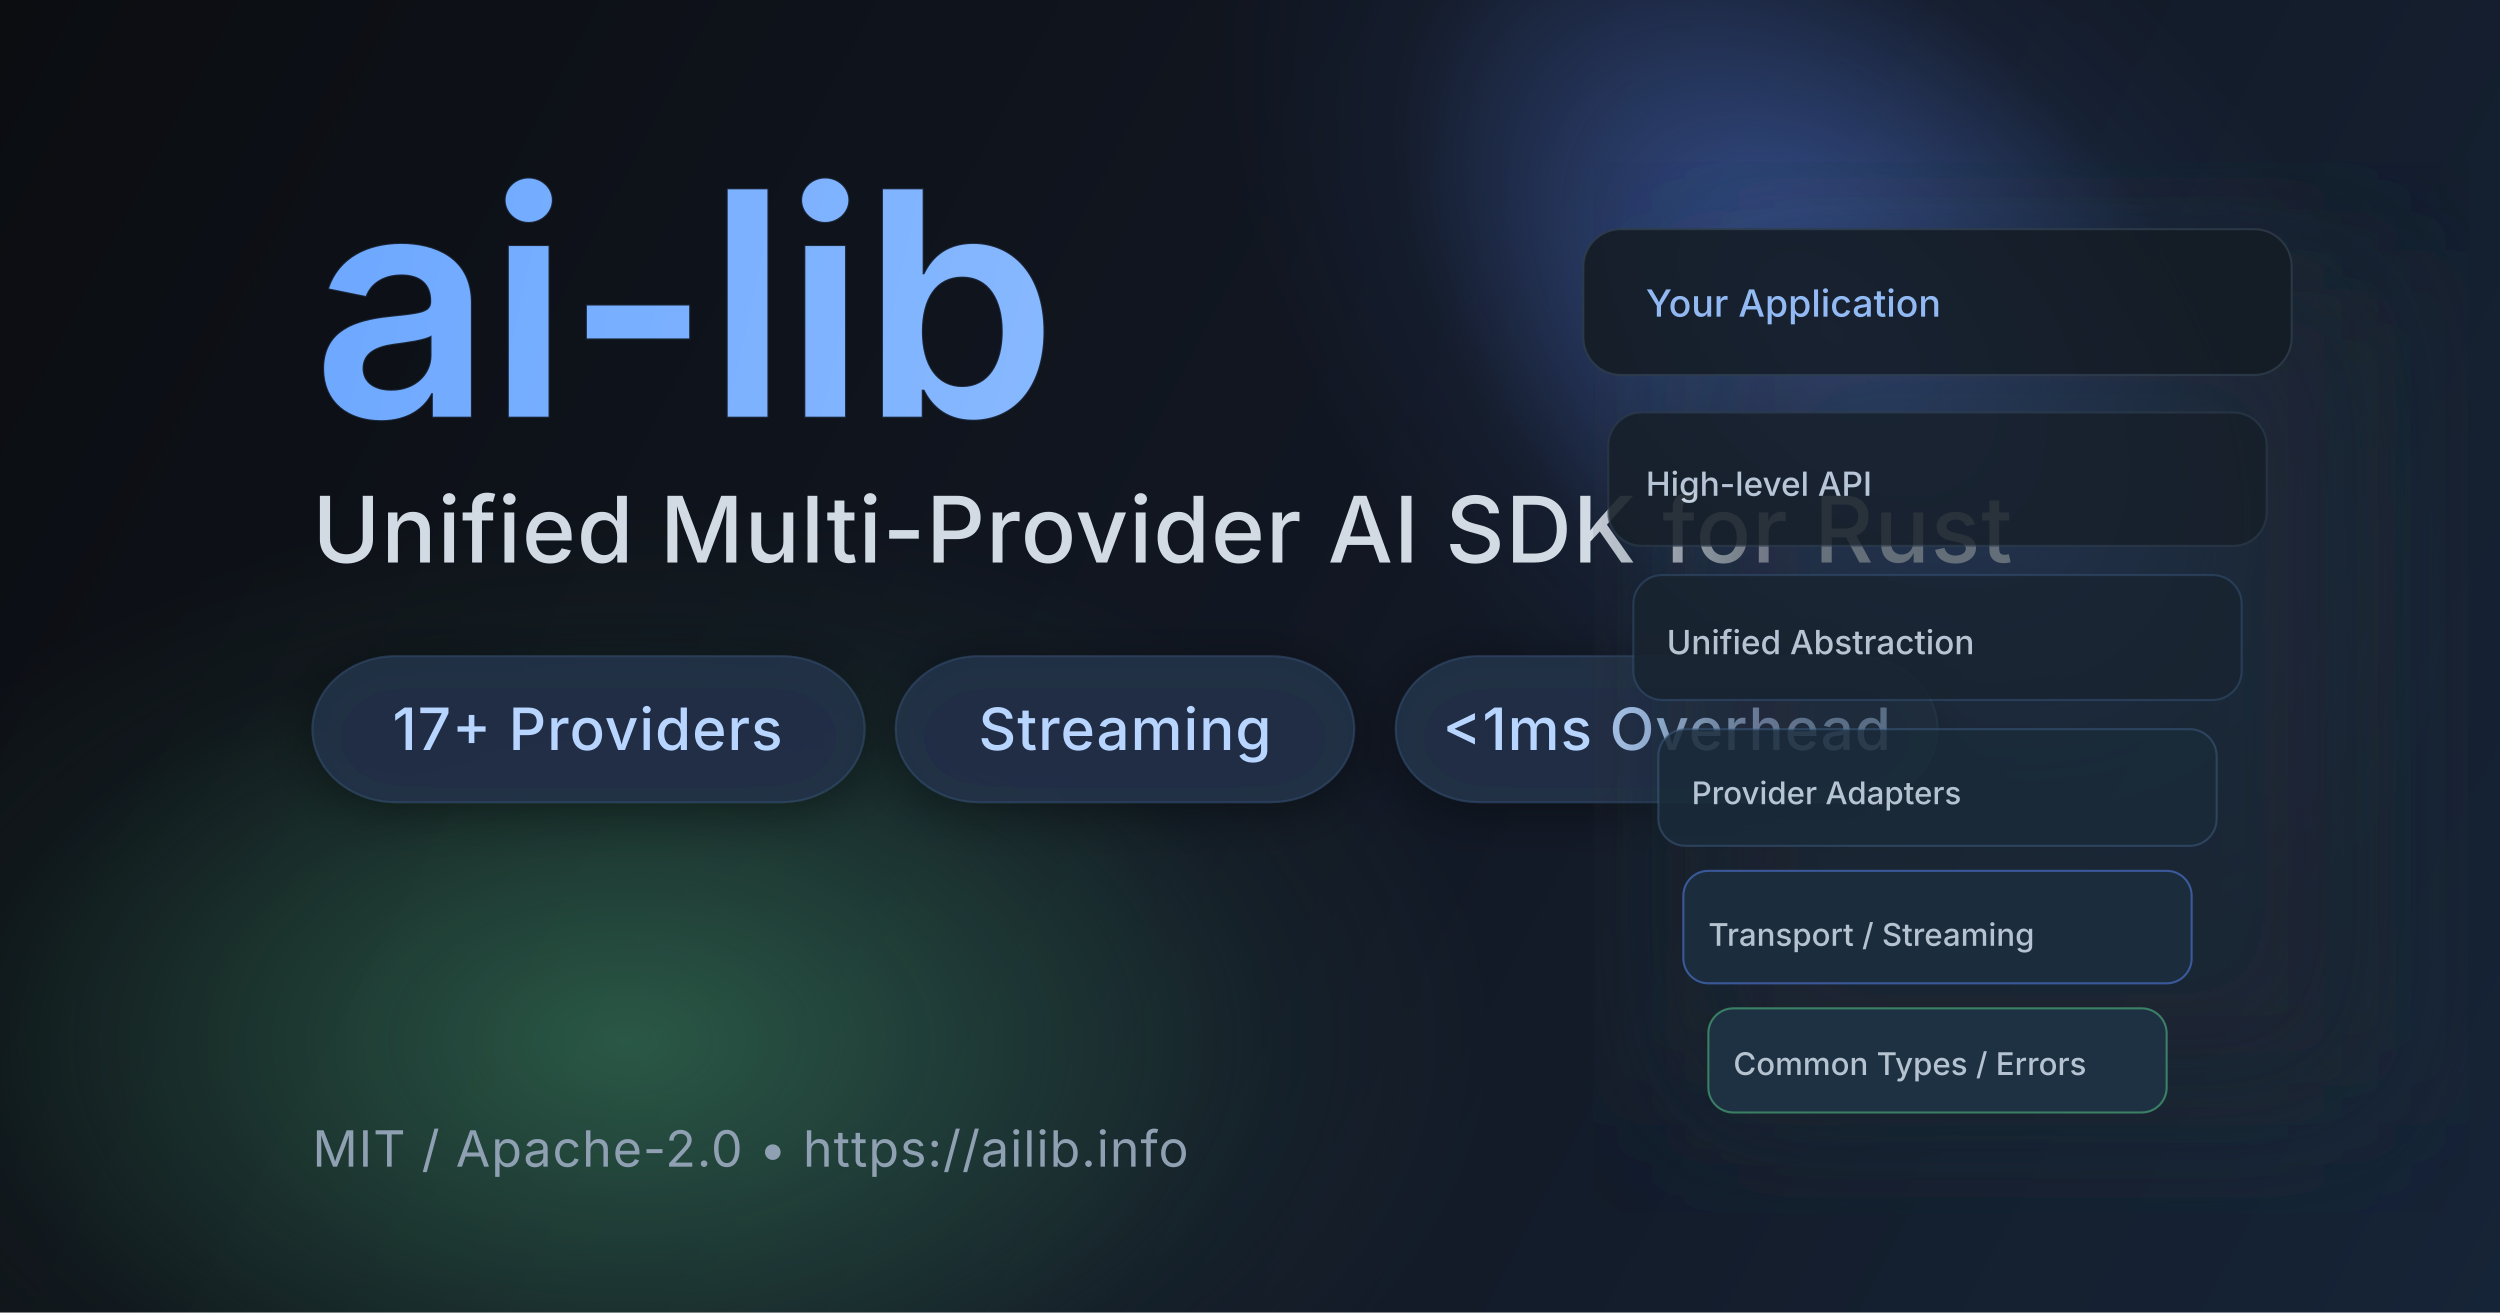
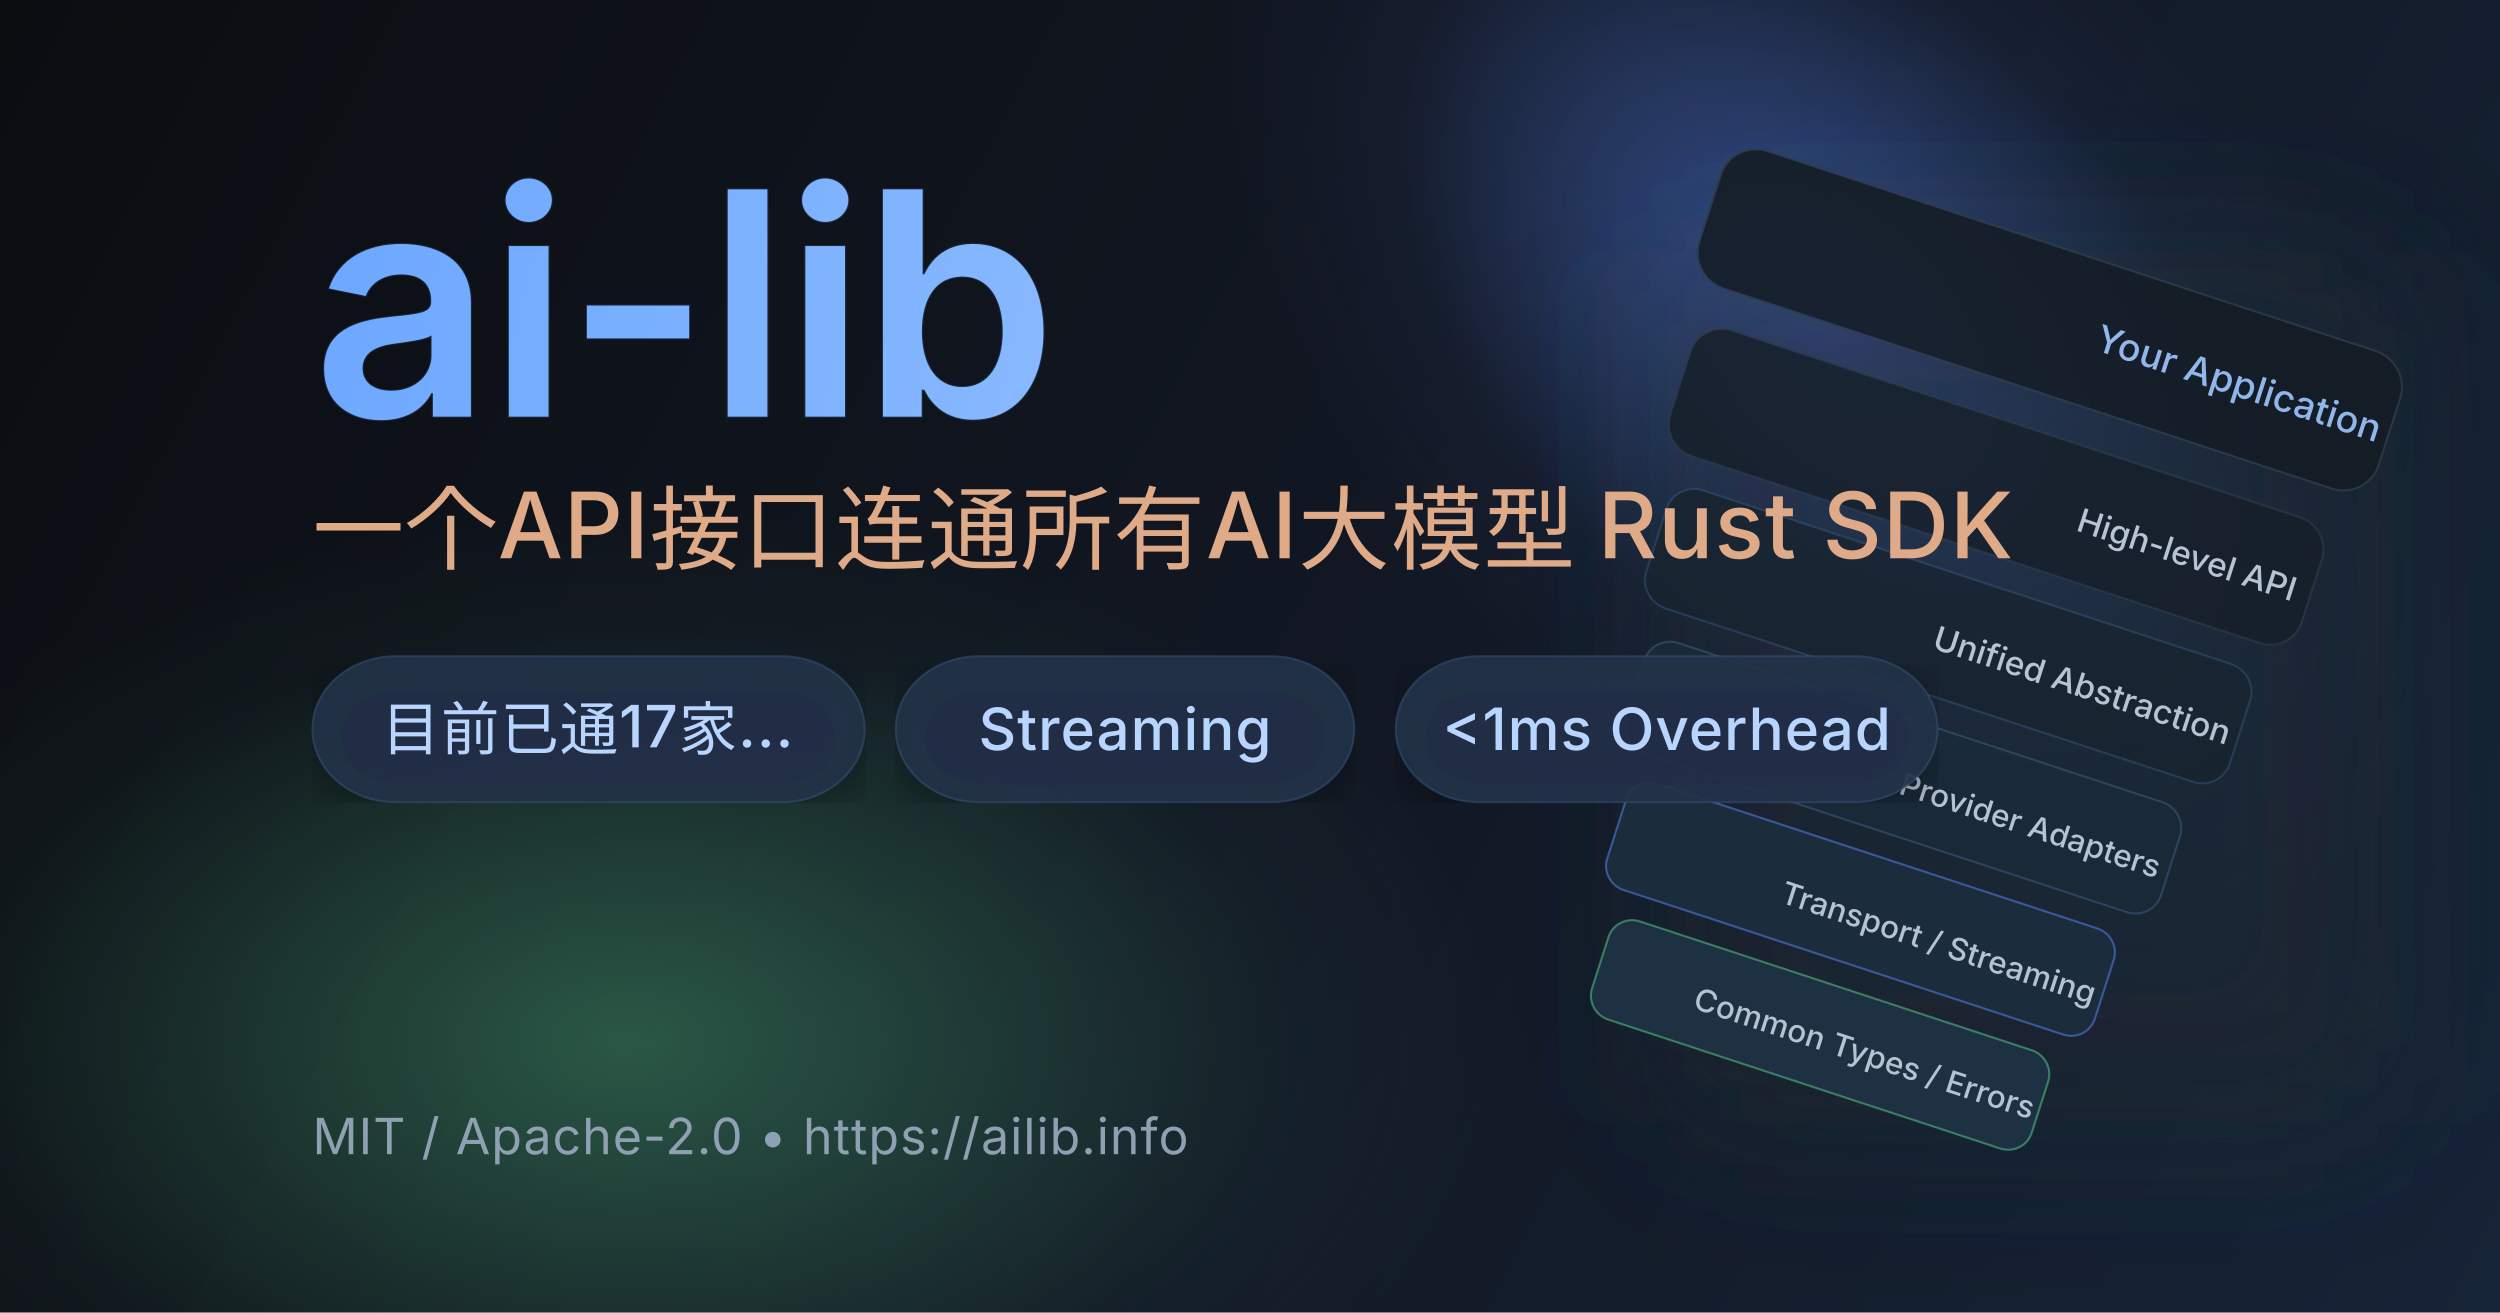
- <svg xmlns="http://www.w3.org/2000/svg" width="1200" height="630" viewBox="0 0 1200 630" fill="none">
-   <defs>
+ <svg xmlns="http://www.w3.org/2000/svg" width="1200" height="630" viewBox="0 0 1200 630" fill="none" version="1.1" id="svg28">
+   <defs id="defs11">
    <linearGradient id="bg-grad" x1="0" y1="0" x2="1200" y2="630" gradientUnits="userSpaceOnUse">
-       <stop offset="0%" stop-color="#0B0D11" />
-       <stop offset="55%" stop-color="#121824" />
-       <stop offset="100%" stop-color="#162437" />
+       <stop offset="0%" stop-color="#0B0D11" id="stop1" />
+       <stop offset="55%" stop-color="#121824" id="stop2" />
+       <stop offset="100%" stop-color="#162437" id="stop3" />
    </linearGradient>
    <radialGradient id="glow1" cx="0" cy="0" r="1" gradientUnits="userSpaceOnUse" gradientTransform="translate(880 160) rotate(45) scale(360 220)">
-       <stop offset="0%" stop-color="#5d8bff" stop-opacity="0.55" />
-       <stop offset="70%" stop-color="#5d8bff" stop-opacity="0.05" />
-       <stop offset="100%" stop-color="#5d8bff" stop-opacity="0" />
+       <stop offset="0%" stop-color="#5d8bff" stop-opacity="0.55" id="stop4" />
+       <stop offset="70%" stop-color="#5d8bff" stop-opacity="0.05" id="stop5" />
+       <stop offset="100%" stop-color="#5d8bff" stop-opacity="0" id="stop6" />
    </radialGradient>
    <radialGradient id="glow2" cx="0" cy="0" r="1" gradientUnits="userSpaceOnUse" gradientTransform="translate(300 500) rotate(0) scale(420 260)">
-       <stop offset="0%" stop-color="#5bd691" stop-opacity="0.35" />
-       <stop offset="75%" stop-color="#5bd691" stop-opacity="0.04" />
-       <stop offset="100%" stop-color="#5bd691" stop-opacity="0" />
+       <stop offset="0%" stop-color="#5bd691" stop-opacity="0.35" id="stop7" />
+       <stop offset="75%" stop-color="#5bd691" stop-opacity="0.04" id="stop8" />
+       <stop offset="100%" stop-color="#5bd691" stop-opacity="0" id="stop9" />
    </radialGradient>
    <linearGradient id="title-grad" x1="150" y1="120" x2="780" y2="260" gradientUnits="userSpaceOnUse">
-       <stop offset="0%" stop-color="#6DA8FF" />
-       <stop offset="100%" stop-color="#9CC5FF" />
+       <stop offset="0%" stop-color="#6DA8FF" id="stop10" />
+       <stop offset="100%" stop-color="#9CC5FF" id="stop11" />
    </linearGradient>
-     <filter id="soft-blur" x="-10%" y="-10%" width="120%" height="120%">
-       <feGaussianBlur stdDeviation="40" result="blur" />
-       <feComponentTransfer>
-         <feFuncA type="linear" slope="0.9" />
+     <filter id="soft-blur" x="-0.274" y="-0.229" width="1.549" height="1.457">
+       <feGaussianBlur stdDeviation="40" result="blur" id="feGaussianBlur11" />
+       <feComponentTransfer id="feComponentTransfer11">
+         <feFuncA type="linear" slope="0.9" id="feFuncA11" />
      </feComponentTransfer>
    </filter>
-     <filter id="capsule-shadow" x="-20%" y="-50%" width="140%" height="200%">
+     <filter id="capsule-shadow" x="-0.002" y="-0.007" width="1.005" height="1.014">
      <feDropShadow dx="0" dy="4" stdDeviation="12" flood-color="#000" flood-opacity="0.45" />
    </filter>
    <pattern id="grid" width="40" height="40" patternUnits="userSpaceOnUse">
-       <path d="M40 0H0V40" stroke="#ffffff" stroke-opacity="0.04" stroke-width="1" />
+       <path d="M40 0H0V40" stroke="#ffffff" stroke-opacity="0.04" stroke-width="1" id="path11" />
    </pattern>
    <mask id="grid-mask">
-       <rect x="0" y="0" width="1200" height="630" fill="url(#grid)" />
+       <rect x="0" y="0" width="1200" height="630" fill="url(#grid)" id="rect11" />
    </mask>
  </defs>
-   <rect width="1200" height="630" fill="url(#bg-grad)" />
-   <rect width="1200" height="630" fill="url(#grid)" mask="url(#grid-mask)" opacity="0.5" />
-   <rect width="1200" height="630" fill="url(#glow1)" />
-   <rect width="1200" height="630" fill="url(#glow2)" />
-   <g font-family="Inter, system-ui, -apple-system, 'Segoe UI', Roboto, 'Helvetica Neue', Arial, sans-serif" letter-spacing="0.5">
-     <text x="150" y="200" font-size="150" font-weight="600" fill="url(#title-grad)" style="paint-order:stroke; stroke:#6DA8FF; stroke-width:1; stroke-opacity:0.15; letter-spacing:-2px;">
-       ai-lib
-     </text>
-     <text x="150" y="270" font-size="44" font-weight="500" fill="#D2DAE4">
-       Unified Multi-Provider AI SDK for Rust
-     </text>
-     <g font-size="28" font-weight="500" fill="#B7D5FF">
-       <g>
-         <rect x="150" y="315" rx="40" ry="40" width="265" height="70" fill="#223049" fill-opacity="0.9" stroke="#355171" stroke-opacity="0.55" filter="url(#capsule-shadow)" />
-         <text x="282" y="360" text-anchor="middle">17+ Providers</text>
-       </g>
-       <g>
-         <rect x="430" y="315" rx="40" ry="40" width="220" height="70" fill="#223049" fill-opacity="0.9" stroke="#355171" stroke-opacity="0.55" filter="url(#capsule-shadow)" />
-         <text x="540" y="360" text-anchor="middle">Streaming</text>
-       </g>
-       <g>
-         <rect x="670" y="315" rx="40" ry="40" width="260" height="70" fill="#223049" fill-opacity="0.9" stroke="#355171" stroke-opacity="0.55" filter="url(#capsule-shadow)" />
-         <text x="800" y="360" text-anchor="middle">&lt;1ms Overhead</text>
+   <rect width="1200" height="630" fill="url(#bg-grad)" id="rect12" />
+   <rect width="1200" height="630" fill="url(#grid)" mask="url(#grid-mask)" opacity="0.5" id="rect13" />
+   <rect width="1200" height="630" fill="url(#glow1)" id="rect14" />
+   <rect width="1200" height="630" fill="url(#glow2)" id="rect15" />
+   <g id="layer1">
+     <g transform="translate(760,110)" opacity="0.9" id="g28" style="display:inline">
+       <rect x="40" y="10" width="350" height="420" rx="26" fill="#1e2a36" opacity="0.75" filter="url(#soft-blur)" id="rect21" />
+       <g font-family="Inter, system-ui, sans-serif" font-size="18px" font-weight="500" id="g27" transform="matrix(0.9591991,0.3154016,-0.3028246,0.9429624,71.40763,-43.07563)">
+         <rect x="0" y="0" width="340" height="70" rx="18" fill="#141c25" stroke="#2e3c4b" stroke-opacity="0.9" id="rect22" />
+         <text x="194" y="42" fill="#9cc5ff" id="text22">Your Application</text>
+         <rect x="12" y="88" width="316" height="64" rx="16" fill="#161f29" stroke="#2e3c4b" stroke-opacity="0.7" id="rect23" />
+         <text x="212" y="128" fill="#c7d4e2" font-size="16px" id="text23">High-level API</text>
+         <rect x="24" y="166" width="292" height="60" rx="14" fill="#182430" stroke="#355171" stroke-opacity="0.6" id="rect24" />
+         <text x="164" y="204" fill="#c7d4e2" font-size="16px" id="text24">Unified Abstraction</text>
+         <rect x="36" y="240" width="268" height="56" rx="13" fill="#1a2a38" stroke="#406086" stroke-opacity="0.55" id="rect25" />
+         <text x="170" y="276" fill="#c7d4e2" font-size="15px" id="text25">Provider Adapters</text>
+         <rect x="48" y="308" width="244" height="54" rx="12" fill="#1c2e3e" stroke="#5d8bff" stroke-opacity="0.55" id="rect26" />
+         <text x="132" y="344" fill="#c7d4e2" font-size="15px" id="text26">Transport / Streaming</text>
+         <rect x="60" y="374" width="220" height="50" rx="12" fill="#1e3345" stroke="#5bd691" stroke-opacity="0.55" id="rect27" />
+         <text x="108" y="406" fill="#c7d4e2" font-size="15px" id="text27">Common Types / Errors</text>
      </g>
    </g>
-     <text x="150" y="560" font-size="24" fill="#8EA0B2">
-       MIT / Apache-2.0 • https://ailib.info
-     </text>
  </g>
-   <g transform="translate(760,110)" opacity="0.9">
-     <rect x="40" y="10" width="350" height="420" rx="26" fill="#1E2A36" opacity="0.75" filter="url(#soft-blur)" />
-     <g font-family="Inter, system-ui, sans-serif" font-size="18" font-weight="500">
-       <rect x="0" y="0" width="340" height="70" rx="18" fill="#141C25" stroke="#2E3C4B" stroke-opacity="0.9" />
-       <text x="30" y="42" fill="#9CC5FF">Your Application</text>
-       <rect x="12" y="88" width="316" height="64" rx="16" fill="#161F29" stroke="#2E3C4B" stroke-opacity="0.7" />
-       <text x="30" y="128" fill="#C7D4E2" font-size="16">High-level API</text>
-       <rect x="24" y="166" width="292" height="60" rx="14" fill="#182430" stroke="#355171" stroke-opacity="0.6" />
-       <text x="40" y="204" fill="#C7D4E2" font-size="16">Unified Abstraction</text>
-       <rect x="36" y="240" width="268" height="56" rx="13" fill="#1A2A38" stroke="#406086" stroke-opacity="0.55" />
-       <text x="52" y="276" fill="#C7D4E2" font-size="15">Provider Adapters</text>
-       <rect x="48" y="308" width="244" height="54" rx="12" fill="#1C2E3E" stroke="#5D8BFF" stroke-opacity="0.55" />
-       <text x="60" y="344" fill="#C7D4E2" font-size="15">Transport / Streaming</text>
-       <rect x="60" y="374" width="220" height="50" rx="12" fill="#1E3345" stroke="#5BD691" stroke-opacity="0.55" />
-       <text x="72" y="406" fill="#C7D4E2" font-size="15">Common Types / Errors</text>
+   <g id="layer2">
+     <g font-family="Inter, system-ui, '-apple-system', 'Segoe UI', Roboto, 'Helvetica Neue', Arial, sans-serif" letter-spacing="0.5" id="g21" style="display:inline">
+       <text x="150" y="200" font-size="150px" font-weight="600" fill="url(#title-grad)" style="letter-spacing:-2px;stroke:#6da8ff;stroke-width:1;stroke-opacity:0.15;paint-order:stroke" id="text15">ai-lib</text>
+       <text x="150" y="270" font-size="44px" font-weight="500" fill="#d2dae4" id="text16" style="fill:#deaa87">一个API接口连通所有AI大模型 Rust SDK</text>
+       <g font-size="28px" font-weight="500" fill="#b7d5ff" id="g20">
+         <g id="g17">
+           <rect x="150" y="315" rx="40" ry="40" width="265" height="70" fill="#223049" fill-opacity="0.9" stroke="#355171" stroke-opacity="0.55" filter="url(#capsule-shadow)" id="rect16" />
+           <text x="282" y="360" text-anchor="middle" id="text17">目前已通17家...</text>
+         </g>
+         <g id="g18">
+           <rect x="430" y="315" rx="40" ry="40" width="220" height="70" fill="#223049" fill-opacity="0.9" stroke="#355171" stroke-opacity="0.55" filter="url(#capsule-shadow)" id="rect17" />
+           <text x="540" y="360" text-anchor="middle" id="text18">Streaming</text>
+         </g>
+         <g id="g19">
+           <rect x="670" y="315" rx="40" ry="40" width="260" height="70" fill="#223049" fill-opacity="0.9" stroke="#355171" stroke-opacity="0.55" filter="url(#capsule-shadow)" id="rect18" />
+           <text x="800" y="360" text-anchor="middle" id="text19">&lt;1ms Overhead</text>
+         </g>
+       </g>
+       <text x="150" y="554" font-size="24px" fill="#8ea0b2" id="text20">MIT / Apache-2.0 • https://ailib.info</text>
    </g>
  </g>
</svg>
